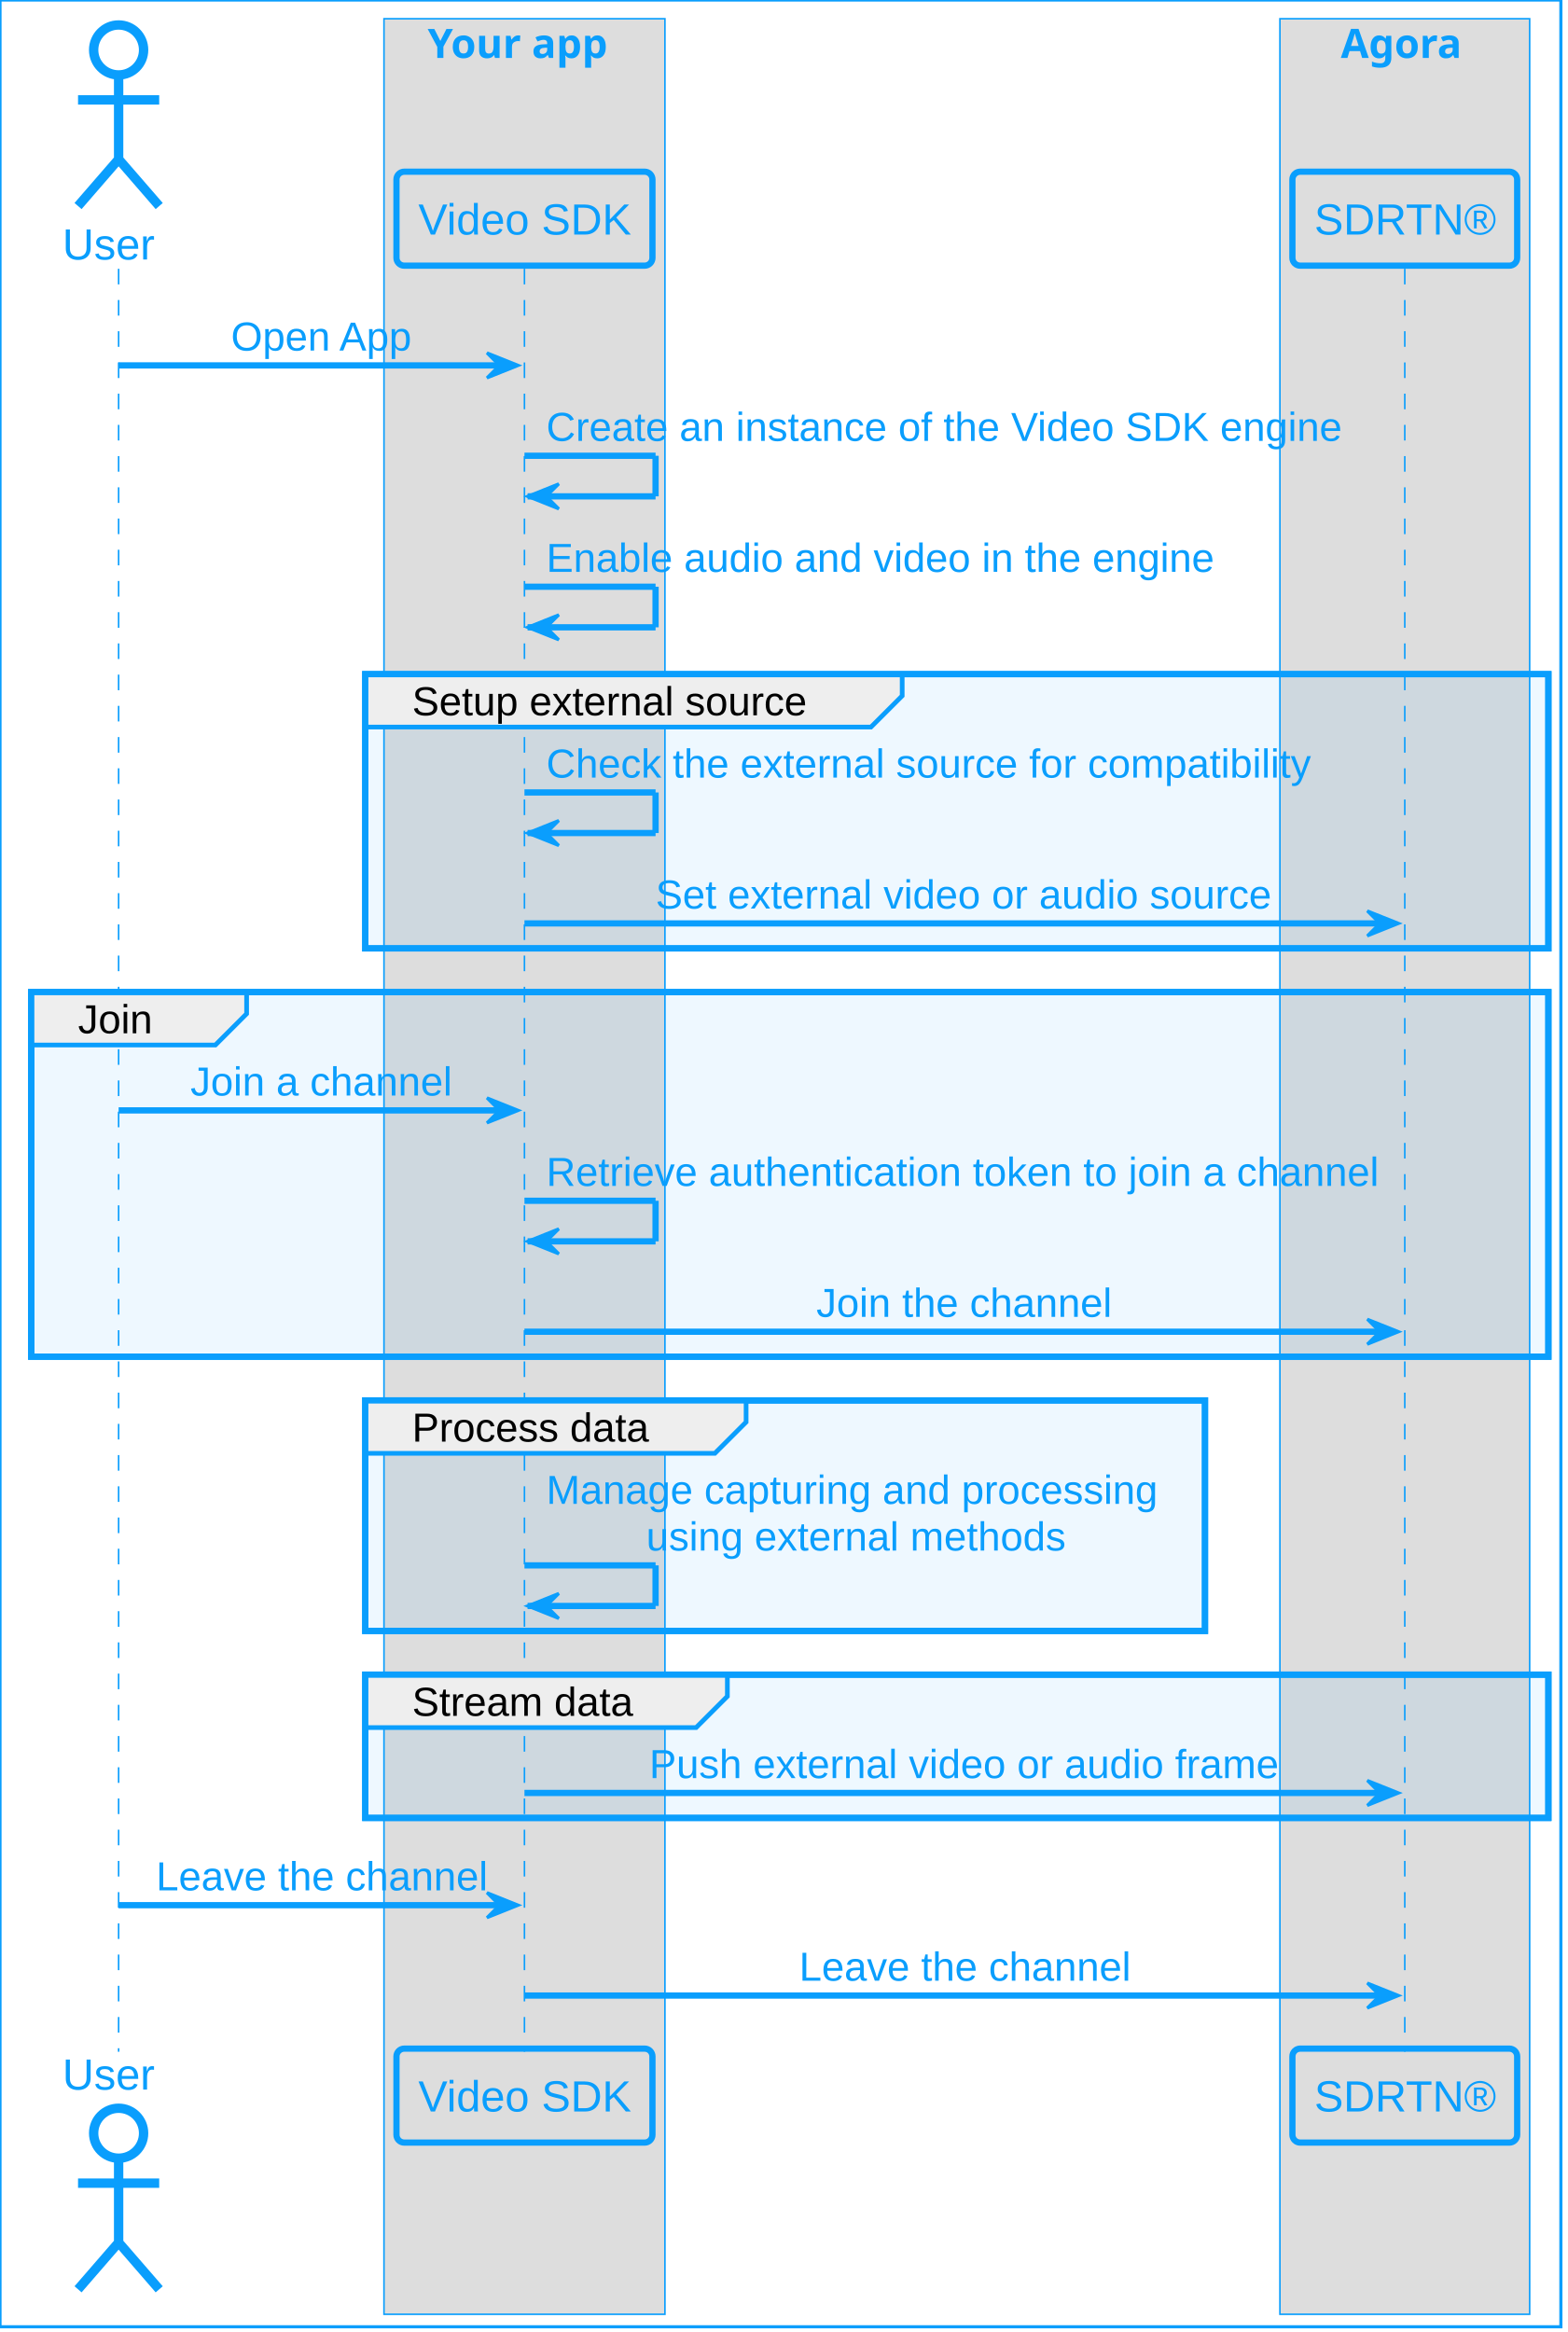
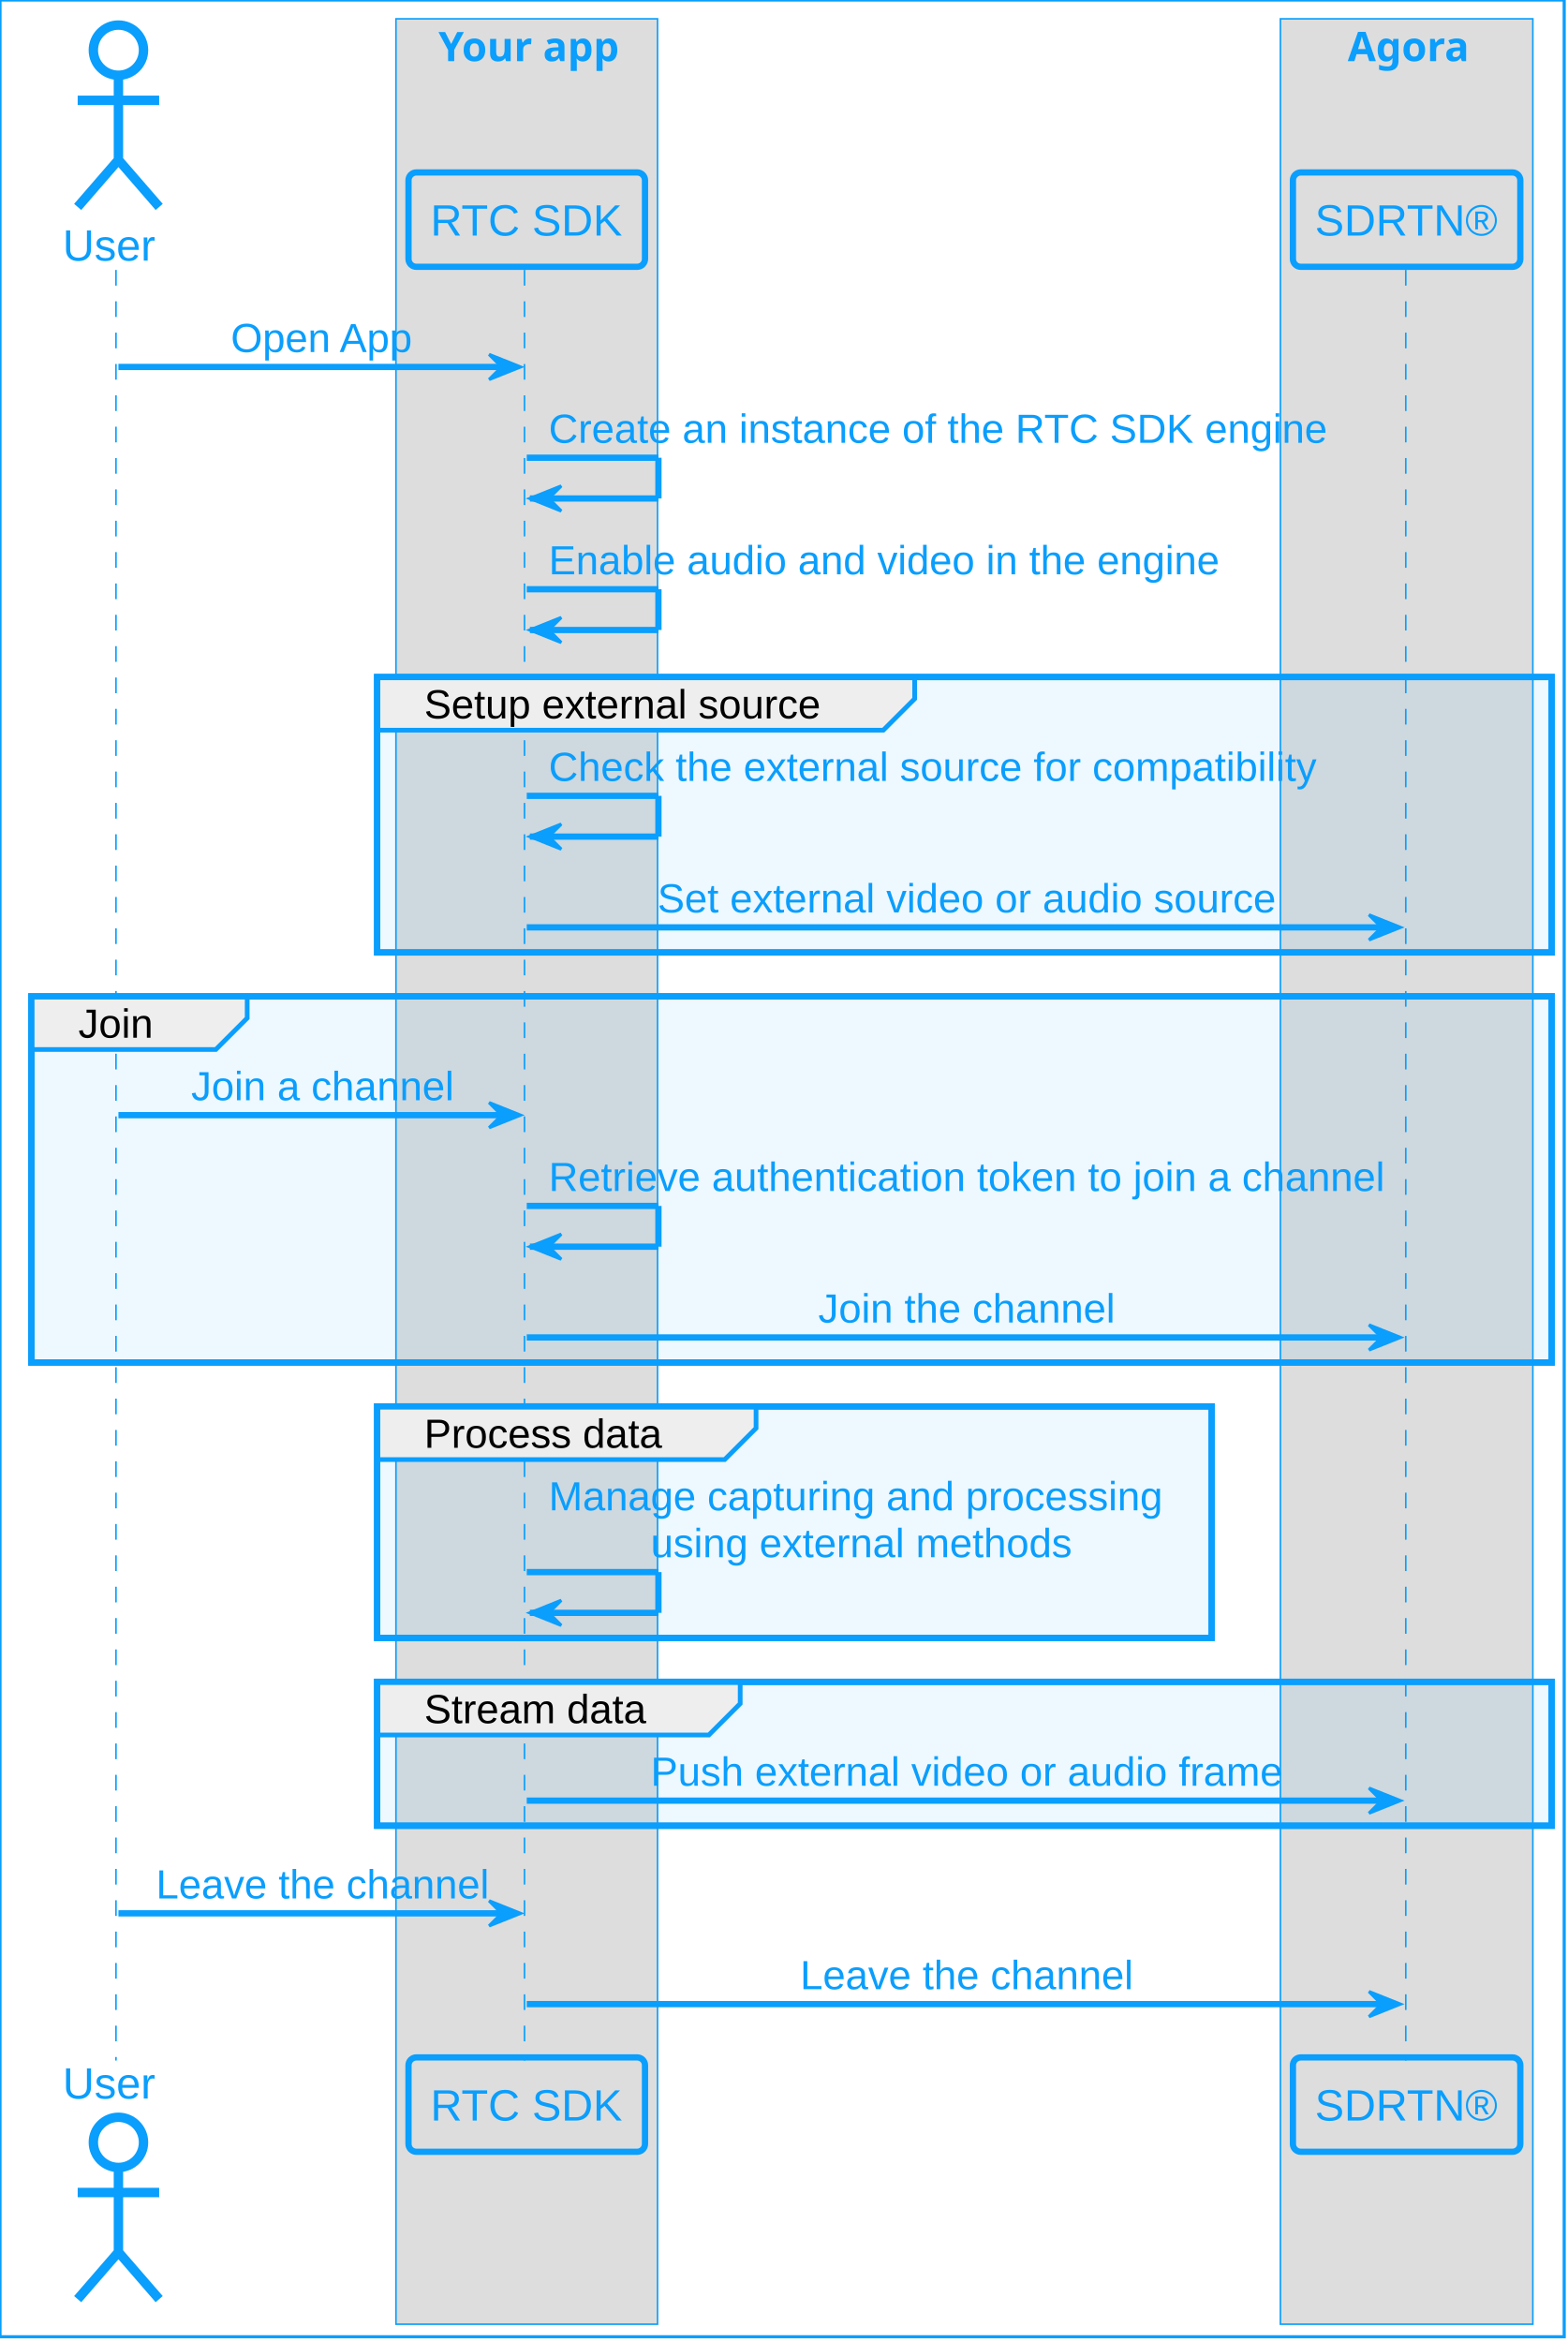
- <svg xmlns="http://www.w3.org/2000/svg" contentStyleType="text/css" height="747px" preserveAspectRatio="none" style="width:502px;height:747px;" version="1.1" viewBox="0 0 502 747" width="502px" zoomAndPan="magnify">
+ <svg xmlns="http://www.w3.org/2000/svg" contentStyleType="text/css" data-diagram-type="SEQUENCE" height="747px" preserveAspectRatio="none" style="width:500px;height:747px;" version="1.1" viewBox="0 0 500 747" width="500px" zoomAndPan="magnify">
  <defs />
  <g>
-     <rect fill="none" height="745.326" style="stroke:#0A9EFD;stroke-width:1.0;" width="500" x="0" y="0" />
-     <rect fill="#999999" fill-opacity="0.333" height="735.326" style="stroke:#0A9EFD;stroke-width:0.5;" width="90" x="123" y="6" />
-     <text fill="#0A9EFD" font-family="sans-serif" font-size="13" font-weight="bold" lengthAdjust="spacing" textLength="62" x="137" y="18.568">Your app</text>
-     <rect fill="#999999" fill-opacity="0.333" height="735.326" style="stroke:#0A9EFD;stroke-width:0.5;" width="80" x="410" y="6" />
-     <text fill="#0A9EFD" font-family="sans-serif" font-size="13" font-weight="bold" lengthAdjust="spacing" textLength="41" x="429.5" y="18.568">Agora</text>
-     <rect fill="#0A9EFD" fill-opacity="0.067" height="87.846" style="stroke:#0A9EFD;stroke-width:2.0;" width="379" x="117" y="215.945" />
-     <rect fill="#0A9EFD" fill-opacity="0.067" height="116.795" style="stroke:#0A9EFD;stroke-width:2.0;" width="486" x="10" y="317.791" />
-     <rect fill="#0A9EFD" fill-opacity="0.067" height="73.846" style="stroke:#0A9EFD;stroke-width:2.0;" width="269" x="117" y="448.586" />
-     <rect fill="#0A9EFD" fill-opacity="0.067" height="45.898" style="stroke:#0A9EFD;stroke-width:2.0;" width="379" x="117" y="536.432" />
-     <line style="stroke:#0A9EFD;stroke-width:0.5;stroke-dasharray:5.0,5.0;" x1="38" x2="38" y1="86.099" y2="657.227" />
-     <line style="stroke:#0A9EFD;stroke-width:0.5;stroke-dasharray:5.0,5.0;" x1="168" x2="168" y1="86.099" y2="657.227" />
-     <line style="stroke:#0A9EFD;stroke-width:0.5;stroke-dasharray:5.0,5.0;" x1="450" x2="450" y1="86.099" y2="657.227" />
-     <text fill="#0A9EFD" font-family="Arial" font-size="14" lengthAdjust="spacing" textLength="30" x="20" y="83.132">User</text>
-     <ellipse cx="38" cy="16" fill="none" rx="8" ry="8" style="stroke:#0A9EFD;stroke-width:3.0;" />
-     <path d="M38,24 L38,51 M25,32 L51,32 M38,51 L25,66 M38,51 L51,66 " fill="none" style="stroke:#0A9EFD;stroke-width:3.0;" />
-     <text fill="#0A9EFD" font-family="Arial" font-size="14" lengthAdjust="spacing" textLength="30" x="20" y="669.359">User</text>
-     <ellipse cx="38" cy="683.326" fill="none" rx="8" ry="8" style="stroke:#0A9EFD;stroke-width:3.0;" />
-     <path d="M38,691.326 L38,718.326 M25,699.326 L51,699.326 M38,718.326 L25,733.326 M38,718.326 L51,733.326 " fill="none" style="stroke:#0A9EFD;stroke-width:3.0;" />
-     <rect fill="none" height="30.099" rx="2.5" ry="2.5" style="stroke:#0A9EFD;stroke-width:2.0;" width="82" x="127" y="55" />
-     <text fill="#0A9EFD" font-family="Arial" font-size="14" lengthAdjust="spacing" textLength="68" x="134" y="75.132">Video SDK</text>
-     <rect fill="none" height="30.099" rx="2.5" ry="2.5" style="stroke:#0A9EFD;stroke-width:2.0;" width="82" x="127" y="656.227" />
-     <text fill="#0A9EFD" font-family="Arial" font-size="14" lengthAdjust="spacing" textLength="68" x="134" y="676.359">Video SDK</text>
-     <rect fill="none" height="30.099" rx="2.5" ry="2.5" style="stroke:#0A9EFD;stroke-width:2.0;" width="72" x="414" y="55" />
-     <text fill="#0A9EFD" font-family="Arial" font-size="14" lengthAdjust="spacing" textLength="58" x="421" y="75.132">SDRTN®</text>
-     <rect fill="none" height="30.099" rx="2.5" ry="2.5" style="stroke:#0A9EFD;stroke-width:2.0;" width="72" x="414" y="656.227" />
-     <text fill="#0A9EFD" font-family="Arial" font-size="14" lengthAdjust="spacing" textLength="58" x="421" y="676.359">SDRTN®</text>
-     <polygon fill="#0A9EFD" points="156,113.047,166,117.047,156,121.047,160,117.047" style="stroke:#0A9EFD;stroke-width:1.0;" />
-     <line style="stroke:#0A9EFD;stroke-width:2.0;" x1="38" x2="162" y1="117.047" y2="117.047" />
-     <text fill="#0A9EFD" font-family="Arial" font-size="13" lengthAdjust="spacing" textLength="58" x="74" y="112.293">Open App</text>
-     <line style="stroke:#0A9EFD;stroke-width:2.0;" x1="168" x2="210" y1="145.996" y2="145.996" />
-     <line style="stroke:#0A9EFD;stroke-width:2.0;" x1="210" x2="210" y1="145.996" y2="158.996" />
-     <line style="stroke:#0A9EFD;stroke-width:2.0;" x1="169" x2="210" y1="158.996" y2="158.996" />
-     <polygon fill="#0A9EFD" points="179,154.996,169,158.996,179,162.996,175,158.996" style="stroke:#0A9EFD;stroke-width:1.0;" />
-     <text fill="#0A9EFD" font-family="Arial" font-size="13" lengthAdjust="spacing" textLength="256" x="175" y="141.241">Create an instance of the Video SDK engine</text>
-     <line style="stroke:#0A9EFD;stroke-width:2.0;" x1="168" x2="210" y1="187.945" y2="187.945" />
-     <line style="stroke:#0A9EFD;stroke-width:2.0;" x1="210" x2="210" y1="187.945" y2="200.945" />
-     <line style="stroke:#0A9EFD;stroke-width:2.0;" x1="169" x2="210" y1="200.945" y2="200.945" />
-     <polygon fill="#0A9EFD" points="179,196.945,169,200.945,179,204.945,175,200.945" style="stroke:#0A9EFD;stroke-width:1.0;" />
-     <text fill="#0A9EFD" font-family="Arial" font-size="13" lengthAdjust="spacing" textLength="213" x="175" y="183.19">Enable audio and video in the engine</text>
-     <path d="M117,215.945 L289,215.945 L289,222.894 L279,232.894 L117,232.894 L117,215.945 " fill="#EEEEEE" style="stroke:#0A9EFD;stroke-width:1.5;" />
-     <rect fill="none" height="87.846" style="stroke:#0A9EFD;stroke-width:2.0;" width="379" x="117" y="215.945" />
-     <text fill="#000000" font-family="Arial" font-size="13" lengthAdjust="spacing" textLength="127" x="132" y="229.139">Setup external source</text>
-     <line style="stroke:#0A9EFD;stroke-width:2.0;" x1="168" x2="210" y1="253.842" y2="253.842" />
-     <line style="stroke:#0A9EFD;stroke-width:2.0;" x1="210" x2="210" y1="253.842" y2="266.842" />
-     <line style="stroke:#0A9EFD;stroke-width:2.0;" x1="169" x2="210" y1="266.842" y2="266.842" />
-     <polygon fill="#0A9EFD" points="179,262.842,169,266.842,179,270.842,175,266.842" style="stroke:#0A9EFD;stroke-width:1.0;" />
-     <text fill="#0A9EFD" font-family="Arial" font-size="13" lengthAdjust="spacing" textLength="248" x="175" y="249.087">Check the external source for compatibility</text>
-     <polygon fill="#0A9EFD" points="438,291.791,448,295.791,438,299.791,442,295.791" style="stroke:#0A9EFD;stroke-width:1.0;" />
-     <line style="stroke:#0A9EFD;stroke-width:2.0;" x1="168" x2="444" y1="295.791" y2="295.791" />
-     <text fill="#0A9EFD" font-family="Arial" font-size="13" lengthAdjust="spacing" textLength="198" x="210" y="291.036">Set external video or audio source</text>
-     <path d="M10,317.791 L79,317.791 L79,324.74 L69,334.74 L10,334.74 L10,317.791 " fill="#EEEEEE" style="stroke:#0A9EFD;stroke-width:1.5;" />
-     <rect fill="none" height="116.795" style="stroke:#0A9EFD;stroke-width:2.0;" width="486" x="10" y="317.791" />
-     <text fill="#000000" font-family="Arial" font-size="13" lengthAdjust="spacing" textLength="24" x="25" y="330.985">Join</text>
-     <polygon fill="#0A9EFD" points="156,351.688,166,355.688,156,359.688,160,355.688" style="stroke:#0A9EFD;stroke-width:1.0;" />
-     <line style="stroke:#0A9EFD;stroke-width:2.0;" x1="38" x2="162" y1="355.688" y2="355.688" />
-     <text fill="#0A9EFD" font-family="Arial" font-size="13" lengthAdjust="spacing" textLength="84" x="61" y="350.934">Join a channel</text>
-     <line style="stroke:#0A9EFD;stroke-width:2.0;" x1="168" x2="210" y1="384.637" y2="384.637" />
-     <line style="stroke:#0A9EFD;stroke-width:2.0;" x1="210" x2="210" y1="384.637" y2="397.637" />
-     <line style="stroke:#0A9EFD;stroke-width:2.0;" x1="169" x2="210" y1="397.637" y2="397.637" />
-     <polygon fill="#0A9EFD" points="179,393.637,169,397.637,179,401.637,175,397.637" style="stroke:#0A9EFD;stroke-width:1.0;" />
-     <text fill="#0A9EFD" font-family="Arial" font-size="13" lengthAdjust="spacing" textLength="268" x="175" y="379.882">Retrieve authentication token to join a channel</text>
-     <polygon fill="#0A9EFD" points="438,422.586,448,426.586,438,430.586,442,426.586" style="stroke:#0A9EFD;stroke-width:1.0;" />
-     <line style="stroke:#0A9EFD;stroke-width:2.0;" x1="168" x2="444" y1="426.586" y2="426.586" />
-     <text fill="#0A9EFD" font-family="Arial" font-size="13" lengthAdjust="spacing" textLength="95" x="261.5" y="421.831">Join the channel</text>
-     <path d="M117,448.586 L239,448.586 L239,455.535 L229,465.535 L117,465.535 L117,448.586 " fill="#EEEEEE" style="stroke:#0A9EFD;stroke-width:1.5;" />
-     <rect fill="none" height="73.846" style="stroke:#0A9EFD;stroke-width:2.0;" width="269" x="117" y="448.586" />
-     <text fill="#000000" font-family="Arial" font-size="13" lengthAdjust="spacing" textLength="77" x="132" y="461.78">Process data</text>
-     <line style="stroke:#0A9EFD;stroke-width:2.0;" x1="168" x2="210" y1="501.432" y2="501.432" />
-     <line style="stroke:#0A9EFD;stroke-width:2.0;" x1="210" x2="210" y1="501.432" y2="514.432" />
-     <line style="stroke:#0A9EFD;stroke-width:2.0;" x1="169" x2="210" y1="514.432" y2="514.432" />
-     <polygon fill="#0A9EFD" points="179,510.432,169,514.432,179,518.432,175,514.432" style="stroke:#0A9EFD;stroke-width:1.0;" />
-     <text fill="#0A9EFD" font-family="Arial" font-size="13" lengthAdjust="spacing" textLength="195" x="175" y="481.728">Manage capturing and processing</text>
-     <text fill="#0A9EFD" font-family="Arial" font-size="13" lengthAdjust="spacing" textLength="135" x="207" y="496.677">using external methods</text>
-     <path d="M117,536.432 L233,536.432 L233,543.381 L223,553.381 L117,553.381 L117,536.432 " fill="#EEEEEE" style="stroke:#0A9EFD;stroke-width:1.5;" />
-     <rect fill="none" height="45.898" style="stroke:#0A9EFD;stroke-width:2.0;" width="379" x="117" y="536.432" />
-     <text fill="#000000" font-family="Arial" font-size="13" lengthAdjust="spacing" textLength="71" x="132" y="549.626">Stream data</text>
-     <polygon fill="#0A9EFD" points="438,570.33,448,574.33,438,578.33,442,574.33" style="stroke:#0A9EFD;stroke-width:1.0;" />
-     <line style="stroke:#0A9EFD;stroke-width:2.0;" x1="168" x2="444" y1="574.33" y2="574.33" />
-     <text fill="#0A9EFD" font-family="Arial" font-size="13" lengthAdjust="spacing" textLength="202" x="208" y="569.575">Push external video or audio frame</text>
-     <polygon fill="#0A9EFD" points="156,606.278,166,610.278,156,614.278,160,610.278" style="stroke:#0A9EFD;stroke-width:1.0;" />
-     <line style="stroke:#0A9EFD;stroke-width:2.0;" x1="38" x2="162" y1="610.278" y2="610.278" />
-     <text fill="#0A9EFD" font-family="Arial" font-size="13" lengthAdjust="spacing" textLength="106" x="50" y="605.523">Leave the channel</text>
-     <polygon fill="#0A9EFD" points="438,635.227,448,639.227,438,643.227,442,639.227" style="stroke:#0A9EFD;stroke-width:1.0;" />
-     <line style="stroke:#0A9EFD;stroke-width:2.0;" x1="168" x2="444" y1="639.227" y2="639.227" />
-     <text fill="#0A9EFD" font-family="Arial" font-size="13" lengthAdjust="spacing" textLength="106" x="256" y="634.472">Leave the channel</text>
+     <rect fill="none" height="745.326" style="stroke:#0A9EFD;stroke-width:1;" width="498.978" x="0" y="0" />
+     <rect fill="#999999" fill-opacity="0.333" height="735.326" style="stroke:#0A9EFD;stroke-width:0.5;" width="83.448" x="126.309" y="6" />
+     <text fill="#0A9EFD" font-family="sans-serif" font-size="13" font-weight="bold" lengthAdjust="spacing" textLength="56.335" x="139.865" y="19.495">Your app</text>
+     <rect fill="#999999" fill-opacity="0.333" height="735.326" style="stroke:#0A9EFD;stroke-width:0.5;" width="80.536" x="408.442" y="6" />
+     <text fill="#0A9EFD" font-family="sans-serif" font-size="13" font-weight="bold" lengthAdjust="spacing" textLength="37.559" x="429.931" y="19.495">Agora</text>
+     <rect fill="#0A9EFD" fill-opacity="0.067" height="87.846" style="stroke:#0A9EFD;stroke-width:2;" width="374.67" x="120.309" y="215.945" />
+     <rect fill="#0A9EFD" fill-opacity="0.067" height="116.795" style="stroke:#0A9EFD;stroke-width:2;" width="484.978" x="10" y="317.791" />
+     <rect fill="#0A9EFD" fill-opacity="0.067" height="73.846" style="stroke:#0A9EFD;stroke-width:2;" width="266.187" x="120.309" y="448.586" />
+     <rect fill="#0A9EFD" fill-opacity="0.067" height="45.898" style="stroke:#0A9EFD;stroke-width:2;" width="374.67" x="120.309" y="536.432" />
+     <g>
+       <rect fill="#000000" fill-opacity="0" height="571.128" width="8" x="33.779" y="86.099" />
+       <line style="stroke:#0A9EFD;stroke-width:0.5;stroke-dasharray:5.0,5.0;" x1="37" x2="37" y1="86.099" y2="657.227" />
+     </g>
+     <g>
+       <rect fill="#000000" fill-opacity="0" height="571.128" width="8" x="164.033" y="86.099" />
+       <line style="stroke:#0A9EFD;stroke-width:0.5;stroke-dasharray:5.0,5.0;" x1="167.309" x2="167.309" y1="86.099" y2="657.227" />
+     </g>
+     <g>
+       <rect fill="#000000" fill-opacity="0" height="571.128" width="8" x="444.71" y="86.099" />
+       <line style="stroke:#0A9EFD;stroke-width:0.5;stroke-dasharray:5.0,5.0;" x1="448.442" x2="448.442" y1="86.099" y2="657.227" />
+     </g>
+     <g class="participant participant-head" data-participant="USR">
+       <text fill="#0A9EFD" font-family="Arial" font-size="14" lengthAdjust="spacing" textLength="29.559" x="20" y="83.132">User</text>
+       <ellipse cx="37.779" cy="16" fill="none" rx="8" ry="8" style="stroke:#0A9EFD;stroke-width:3;" />
+       <path d="M37.779,24 L37.779,51 M24.779,32 L50.779,32 M37.779,51 L24.779,66 M37.779,51 L50.779,66" fill="none" style="stroke:#0A9EFD;stroke-width:3;" />
+     </g>
+     <g class="participant participant-tail" data-participant="USR">
+       <text fill="#0A9EFD" font-family="Arial" font-size="14" lengthAdjust="spacing" textLength="29.559" x="20" y="669.359">User</text>
+       <ellipse cx="37.779" cy="683.326" fill="none" rx="8" ry="8" style="stroke:#0A9EFD;stroke-width:3;" />
+       <path d="M37.779,691.326 L37.779,718.326 M24.779,699.326 L50.779,699.326 M37.779,718.326 L24.779,733.326 M37.779,718.326 L50.779,733.326" fill="none" style="stroke:#0A9EFD;stroke-width:3;" />
+     </g>
+     <g class="participant participant-head" data-participant="APP">
+       <rect fill="none" height="30.099" rx="2.5" ry="2.5" style="stroke:#0A9EFD;stroke-width:2;" width="75.448" x="130.309" y="55" />
+       <text fill="#0A9EFD" font-family="Arial" font-size="14" lengthAdjust="spacing" textLength="61.448" x="137.309" y="75.132">RTC SDK</text>
+     </g>
+     <g class="participant participant-tail" data-participant="APP">
+       <rect fill="none" height="30.099" rx="2.5" ry="2.5" style="stroke:#0A9EFD;stroke-width:2;" width="75.448" x="130.309" y="656.227" />
+       <text fill="#0A9EFD" font-family="Arial" font-size="14" lengthAdjust="spacing" textLength="61.448" x="137.309" y="676.359">RTC SDK</text>
+     </g>
+     <g class="participant participant-head" data-participant="API">
+       <rect fill="none" height="30.099" rx="2.5" ry="2.5" style="stroke:#0A9EFD;stroke-width:2;" width="72.536" x="412.442" y="55" />
+       <text fill="#0A9EFD" font-family="Arial" font-size="14" lengthAdjust="spacing" textLength="58.536" x="419.442" y="75.132">SDRTN®</text>
+     </g>
+     <g class="participant participant-tail" data-participant="API">
+       <rect fill="none" height="30.099" rx="2.5" ry="2.5" style="stroke:#0A9EFD;stroke-width:2;" width="72.536" x="412.442" y="656.227" />
+       <text fill="#0A9EFD" font-family="Arial" font-size="14" lengthAdjust="spacing" textLength="58.536" x="419.442" y="676.359">SDRTN®</text>
+     </g>
+     <g class="message" data-participant-1="USR" data-participant-2="APP">
+       <polygon fill="#0A9EFD" points="156.033,113.047,166.033,117.047,156.033,121.047,160.033,117.047" style="stroke:#0A9EFD;stroke-width:1;" />
+       <line style="stroke:#0A9EFD;stroke-width:2;" x1="37.779" x2="162.033" y1="117.047" y2="117.047" />
+       <text fill="#0A9EFD" font-family="Arial" font-size="13" lengthAdjust="spacing" textLength="58.544" x="73.634" y="112.293">Open App</text>
+     </g>
+     <g class="message" data-participant-1="APP" data-participant-2="APP">
+       <line style="stroke:#0A9EFD;stroke-width:2;" x1="168.033" x2="210.033" y1="145.996" y2="145.996" />
+       <line style="stroke:#0A9EFD;stroke-width:2;" x1="210.033" x2="210.033" y1="145.996" y2="158.996" />
+       <line style="stroke:#0A9EFD;stroke-width:2;" x1="169.033" x2="210.033" y1="158.996" y2="158.996" />
+       <polygon fill="#0A9EFD" points="179.033,154.996,169.033,158.996,179.033,162.996,175.033,158.996" style="stroke:#0A9EFD;stroke-width:1;" />
+       <text fill="#0A9EFD" font-family="Arial" font-size="13" lengthAdjust="spacing" textLength="248.581" x="175.033" y="141.241">Create an instance of the RTC SDK engine</text>
+     </g>
+     <g class="message" data-participant-1="APP" data-participant-2="APP">
+       <line style="stroke:#0A9EFD;stroke-width:2;" x1="168.033" x2="210.033" y1="187.945" y2="187.945" />
+       <line style="stroke:#0A9EFD;stroke-width:2;" x1="210.033" x2="210.033" y1="187.945" y2="200.945" />
+       <line style="stroke:#0A9EFD;stroke-width:2;" x1="169.033" x2="210.033" y1="200.945" y2="200.945" />
+       <polygon fill="#0A9EFD" points="179.033,196.945,169.033,200.945,179.033,204.945,175.033,200.945" style="stroke:#0A9EFD;stroke-width:1;" />
+       <text fill="#0A9EFD" font-family="Arial" font-size="13" lengthAdjust="spacing" textLength="213.954" x="175.033" y="183.19">Enable audio and video in the engine</text>
+     </g>
+     <path d="M120.309,215.945 L291.773,215.945 L291.773,222.894 L281.773,232.894 L120.309,232.894 L120.309,215.945" fill="#EEEEEE" style="stroke:#0A9EFD;stroke-width:1.5;" />
+     <rect fill="none" height="87.846" style="stroke:#0A9EFD;stroke-width:2;" width="374.67" x="120.309" y="215.945" />
+     <text fill="#000000" font-family="Arial" font-size="13" lengthAdjust="spacing" textLength="126.464" x="135.309" y="229.139">Setup external source</text>
+     <g class="message" data-participant-1="APP" data-participant-2="APP">
+       <line style="stroke:#0A9EFD;stroke-width:2;" x1="168.033" x2="210.033" y1="253.842" y2="253.842" />
+       <line style="stroke:#0A9EFD;stroke-width:2;" x1="210.033" x2="210.033" y1="253.842" y2="266.842" />
+       <line style="stroke:#0A9EFD;stroke-width:2;" x1="169.033" x2="210.033" y1="266.842" y2="266.842" />
+       <polygon fill="#0A9EFD" points="179.033,262.842,169.033,266.842,179.033,270.842,175.033,266.842" style="stroke:#0A9EFD;stroke-width:1;" />
+       <text fill="#0A9EFD" font-family="Arial" font-size="13" lengthAdjust="spacing" textLength="244.943" x="175.033" y="249.087">Check the external source for compatibility</text>
+     </g>
+     <g class="message" data-participant-1="APP" data-participant-2="API">
+       <polygon fill="#0A9EFD" points="436.71,291.791,446.71,295.791,436.71,299.791,440.71,295.791" style="stroke:#0A9EFD;stroke-width:1;" />
+       <line style="stroke:#0A9EFD;stroke-width:2;" x1="168.033" x2="442.71" y1="295.791" y2="295.791" />
+       <text fill="#0A9EFD" font-family="Arial" font-size="13" lengthAdjust="spacing" textLength="197.285" x="209.729" y="291.036">Set external video or audio source</text>
+     </g>
+     <path d="M10,317.791 L78.848,317.791 L78.848,324.74 L68.848,334.74 L10,334.74 L10,317.791" fill="#EEEEEE" style="stroke:#0A9EFD;stroke-width:1.5;" />
+     <rect fill="none" height="116.795" style="stroke:#0A9EFD;stroke-width:2;" width="484.978" x="10" y="317.791" />
+     <text fill="#000000" font-family="Arial" font-size="13" lengthAdjust="spacing" textLength="23.848" x="25" y="330.985">Join</text>
+     <g class="message" data-participant-1="USR" data-participant-2="APP">
+       <polygon fill="#0A9EFD" points="156.033,351.688,166.033,355.688,156.033,359.688,160.033,355.688" style="stroke:#0A9EFD;stroke-width:1;" />
+       <line style="stroke:#0A9EFD;stroke-width:2;" x1="37.779" x2="162.033" y1="355.688" y2="355.688" />
+       <text fill="#0A9EFD" font-family="Arial" font-size="13" lengthAdjust="spacing" textLength="83.84" x="60.986" y="350.934">Join a channel</text>
+     </g>
+     <g class="message" data-participant-1="APP" data-participant-2="APP">
+       <line style="stroke:#0A9EFD;stroke-width:2;" x1="168.033" x2="210.033" y1="384.637" y2="384.637" />
+       <line style="stroke:#0A9EFD;stroke-width:2;" x1="210.033" x2="210.033" y1="384.637" y2="397.637" />
+       <line style="stroke:#0A9EFD;stroke-width:2;" x1="169.033" x2="210.033" y1="397.637" y2="397.637" />
+       <polygon fill="#0A9EFD" points="179.033,393.637,169.033,397.637,179.033,401.637,175.033,397.637" style="stroke:#0A9EFD;stroke-width:1;" />
+       <text fill="#0A9EFD" font-family="Arial" font-size="13" lengthAdjust="spacing" textLength="266.678" x="175.033" y="379.882">Retrieve authentication token to join a channel</text>
+     </g>
+     <g class="message" data-participant-1="APP" data-participant-2="API">
+       <polygon fill="#0A9EFD" points="436.71,422.586,446.71,426.586,436.71,430.586,440.71,426.586" style="stroke:#0A9EFD;stroke-width:1;" />
+       <line style="stroke:#0A9EFD;stroke-width:2;" x1="168.033" x2="442.71" y1="426.586" y2="426.586" />
+       <text fill="#0A9EFD" font-family="Arial" font-size="13" lengthAdjust="spacing" textLength="94.682" x="261.031" y="421.831">Join the channel</text>
+     </g>
+     <path d="M120.309,448.586 L241.182,448.586 L241.182,455.535 L231.182,465.535 L120.309,465.535 L120.309,448.586" fill="#EEEEEE" style="stroke:#0A9EFD;stroke-width:1.5;" />
+     <rect fill="none" height="73.846" style="stroke:#0A9EFD;stroke-width:2;" width="266.187" x="120.309" y="448.586" />
+     <text fill="#000000" font-family="Arial" font-size="13" lengthAdjust="spacing" textLength="75.874" x="135.309" y="461.78">Process data</text>
+     <g class="message" data-participant-1="APP" data-participant-2="APP">
+       <line style="stroke:#0A9EFD;stroke-width:2;" x1="168.033" x2="210.033" y1="501.432" y2="501.432" />
+       <line style="stroke:#0A9EFD;stroke-width:2;" x1="210.033" x2="210.033" y1="501.432" y2="514.432" />
+       <line style="stroke:#0A9EFD;stroke-width:2;" x1="169.033" x2="210.033" y1="514.432" y2="514.432" />
+       <polygon fill="#0A9EFD" points="179.033,510.432,169.033,514.432,179.033,518.432,175.033,514.432" style="stroke:#0A9EFD;stroke-width:1;" />
+       <text fill="#0A9EFD" font-family="Arial" font-size="13" lengthAdjust="spacing" textLength="195.851" x="175.033" y="481.728">Manage capturing and processing</text>
+       <text fill="#0A9EFD" font-family="Arial" font-size="13" lengthAdjust="spacing" textLength="134.412" x="207.558" y="496.677">using external methods</text>
+     </g>
+     <path d="M120.309,536.432 L236.123,536.432 L236.123,543.381 L226.123,553.381 L120.309,553.381 L120.309,536.432" fill="#EEEEEE" style="stroke:#0A9EFD;stroke-width:1.5;" />
+     <rect fill="none" height="45.898" style="stroke:#0A9EFD;stroke-width:2;" width="374.67" x="120.309" y="536.432" />
+     <text fill="#000000" font-family="Arial" font-size="13" lengthAdjust="spacing" textLength="70.814" x="135.309" y="549.626">Stream data</text>
+     <g class="message" data-participant-1="APP" data-participant-2="API">
+       <polygon fill="#0A9EFD" points="436.71,570.33,446.71,574.33,436.71,578.33,440.71,574.33" style="stroke:#0A9EFD;stroke-width:1;" />
+       <line style="stroke:#0A9EFD;stroke-width:2;" x1="168.033" x2="442.71" y1="574.33" y2="574.33" />
+       <text fill="#0A9EFD" font-family="Arial" font-size="13" lengthAdjust="spacing" textLength="201.614" x="207.565" y="569.575">Push external video or audio frame</text>
+     </g>
+     <g class="message" data-participant-1="USR" data-participant-2="APP">
+       <polygon fill="#0A9EFD" points="156.033,606.278,166.033,610.278,156.033,614.278,160.033,610.278" style="stroke:#0A9EFD;stroke-width:1;" />
+       <line style="stroke:#0A9EFD;stroke-width:2;" x1="37.779" x2="162.033" y1="610.278" y2="610.278" />
+       <text fill="#0A9EFD" font-family="Arial" font-size="13" lengthAdjust="spacing" textLength="106.253" x="49.779" y="605.523">Leave the channel</text>
+     </g>
+     <g class="message" data-participant-1="APP" data-participant-2="API">
+       <polygon fill="#0A9EFD" points="436.71,635.227,446.71,639.227,436.71,643.227,440.71,639.227" style="stroke:#0A9EFD;stroke-width:1;" />
+       <line style="stroke:#0A9EFD;stroke-width:2;" x1="168.033" x2="442.71" y1="639.227" y2="639.227" />
+       <text fill="#0A9EFD" font-family="Arial" font-size="13" lengthAdjust="spacing" textLength="106.253" x="255.245" y="634.472">Leave the channel</text>
+     </g>
  </g>
</svg>
